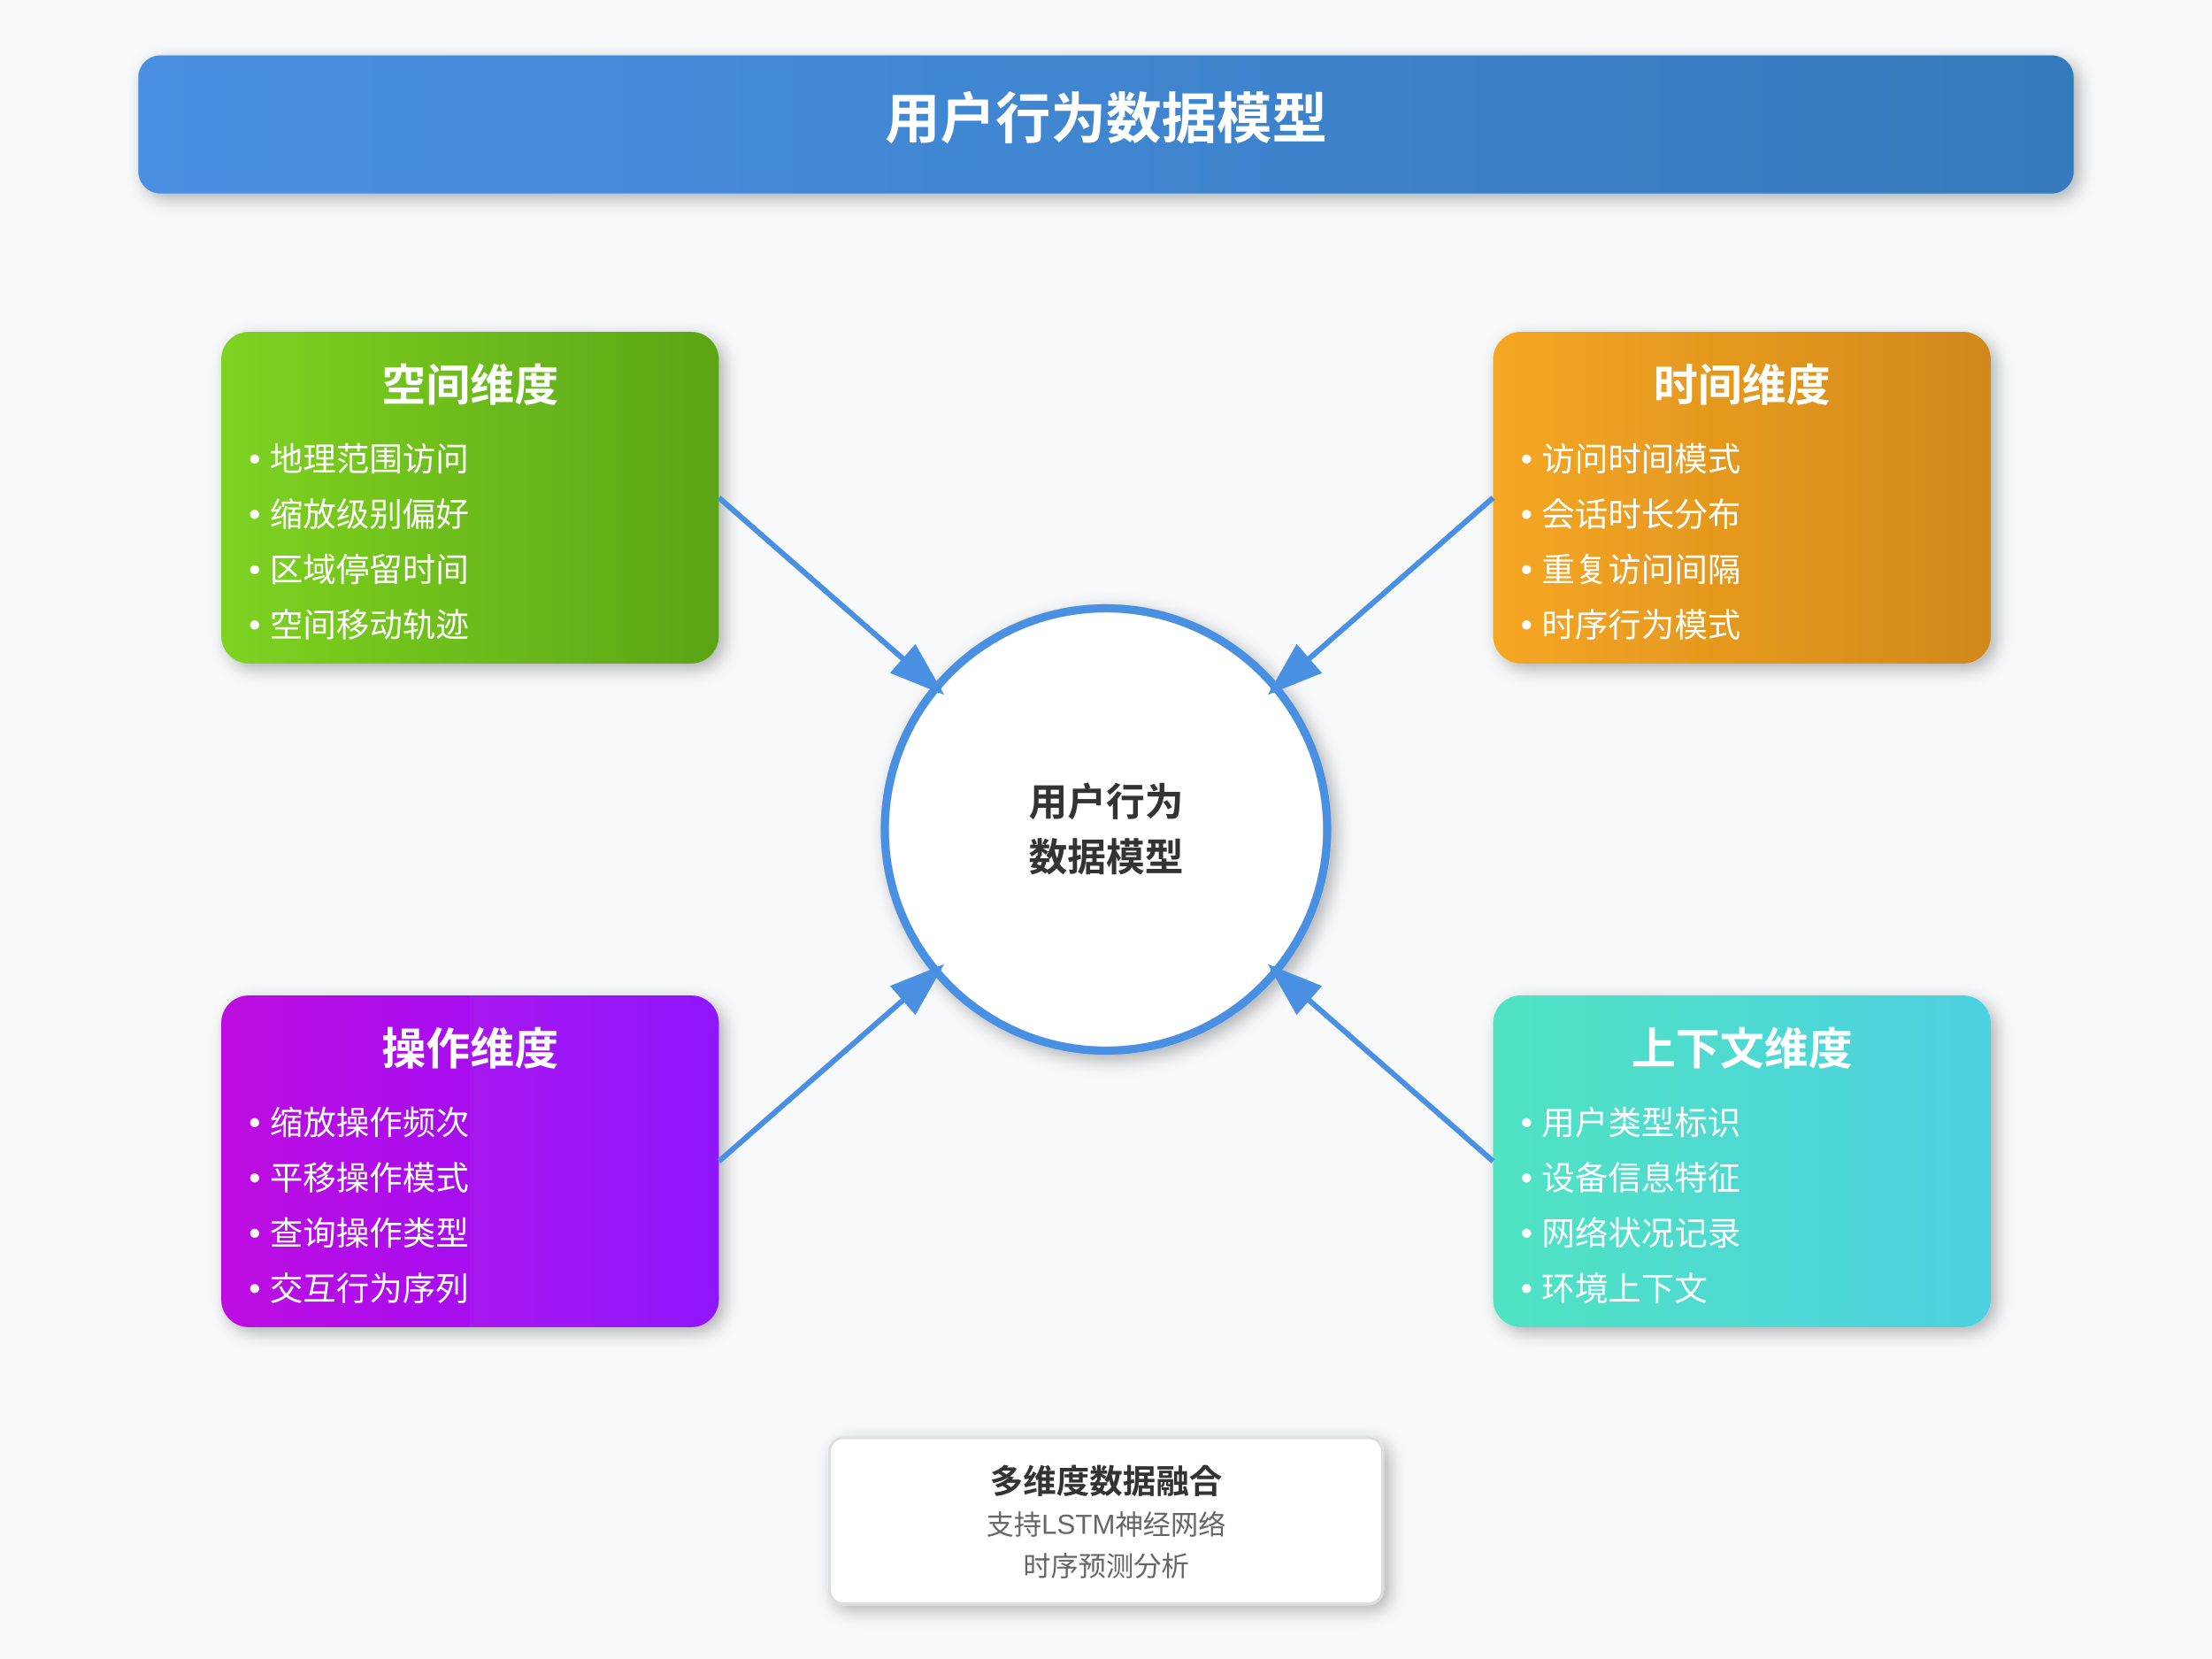
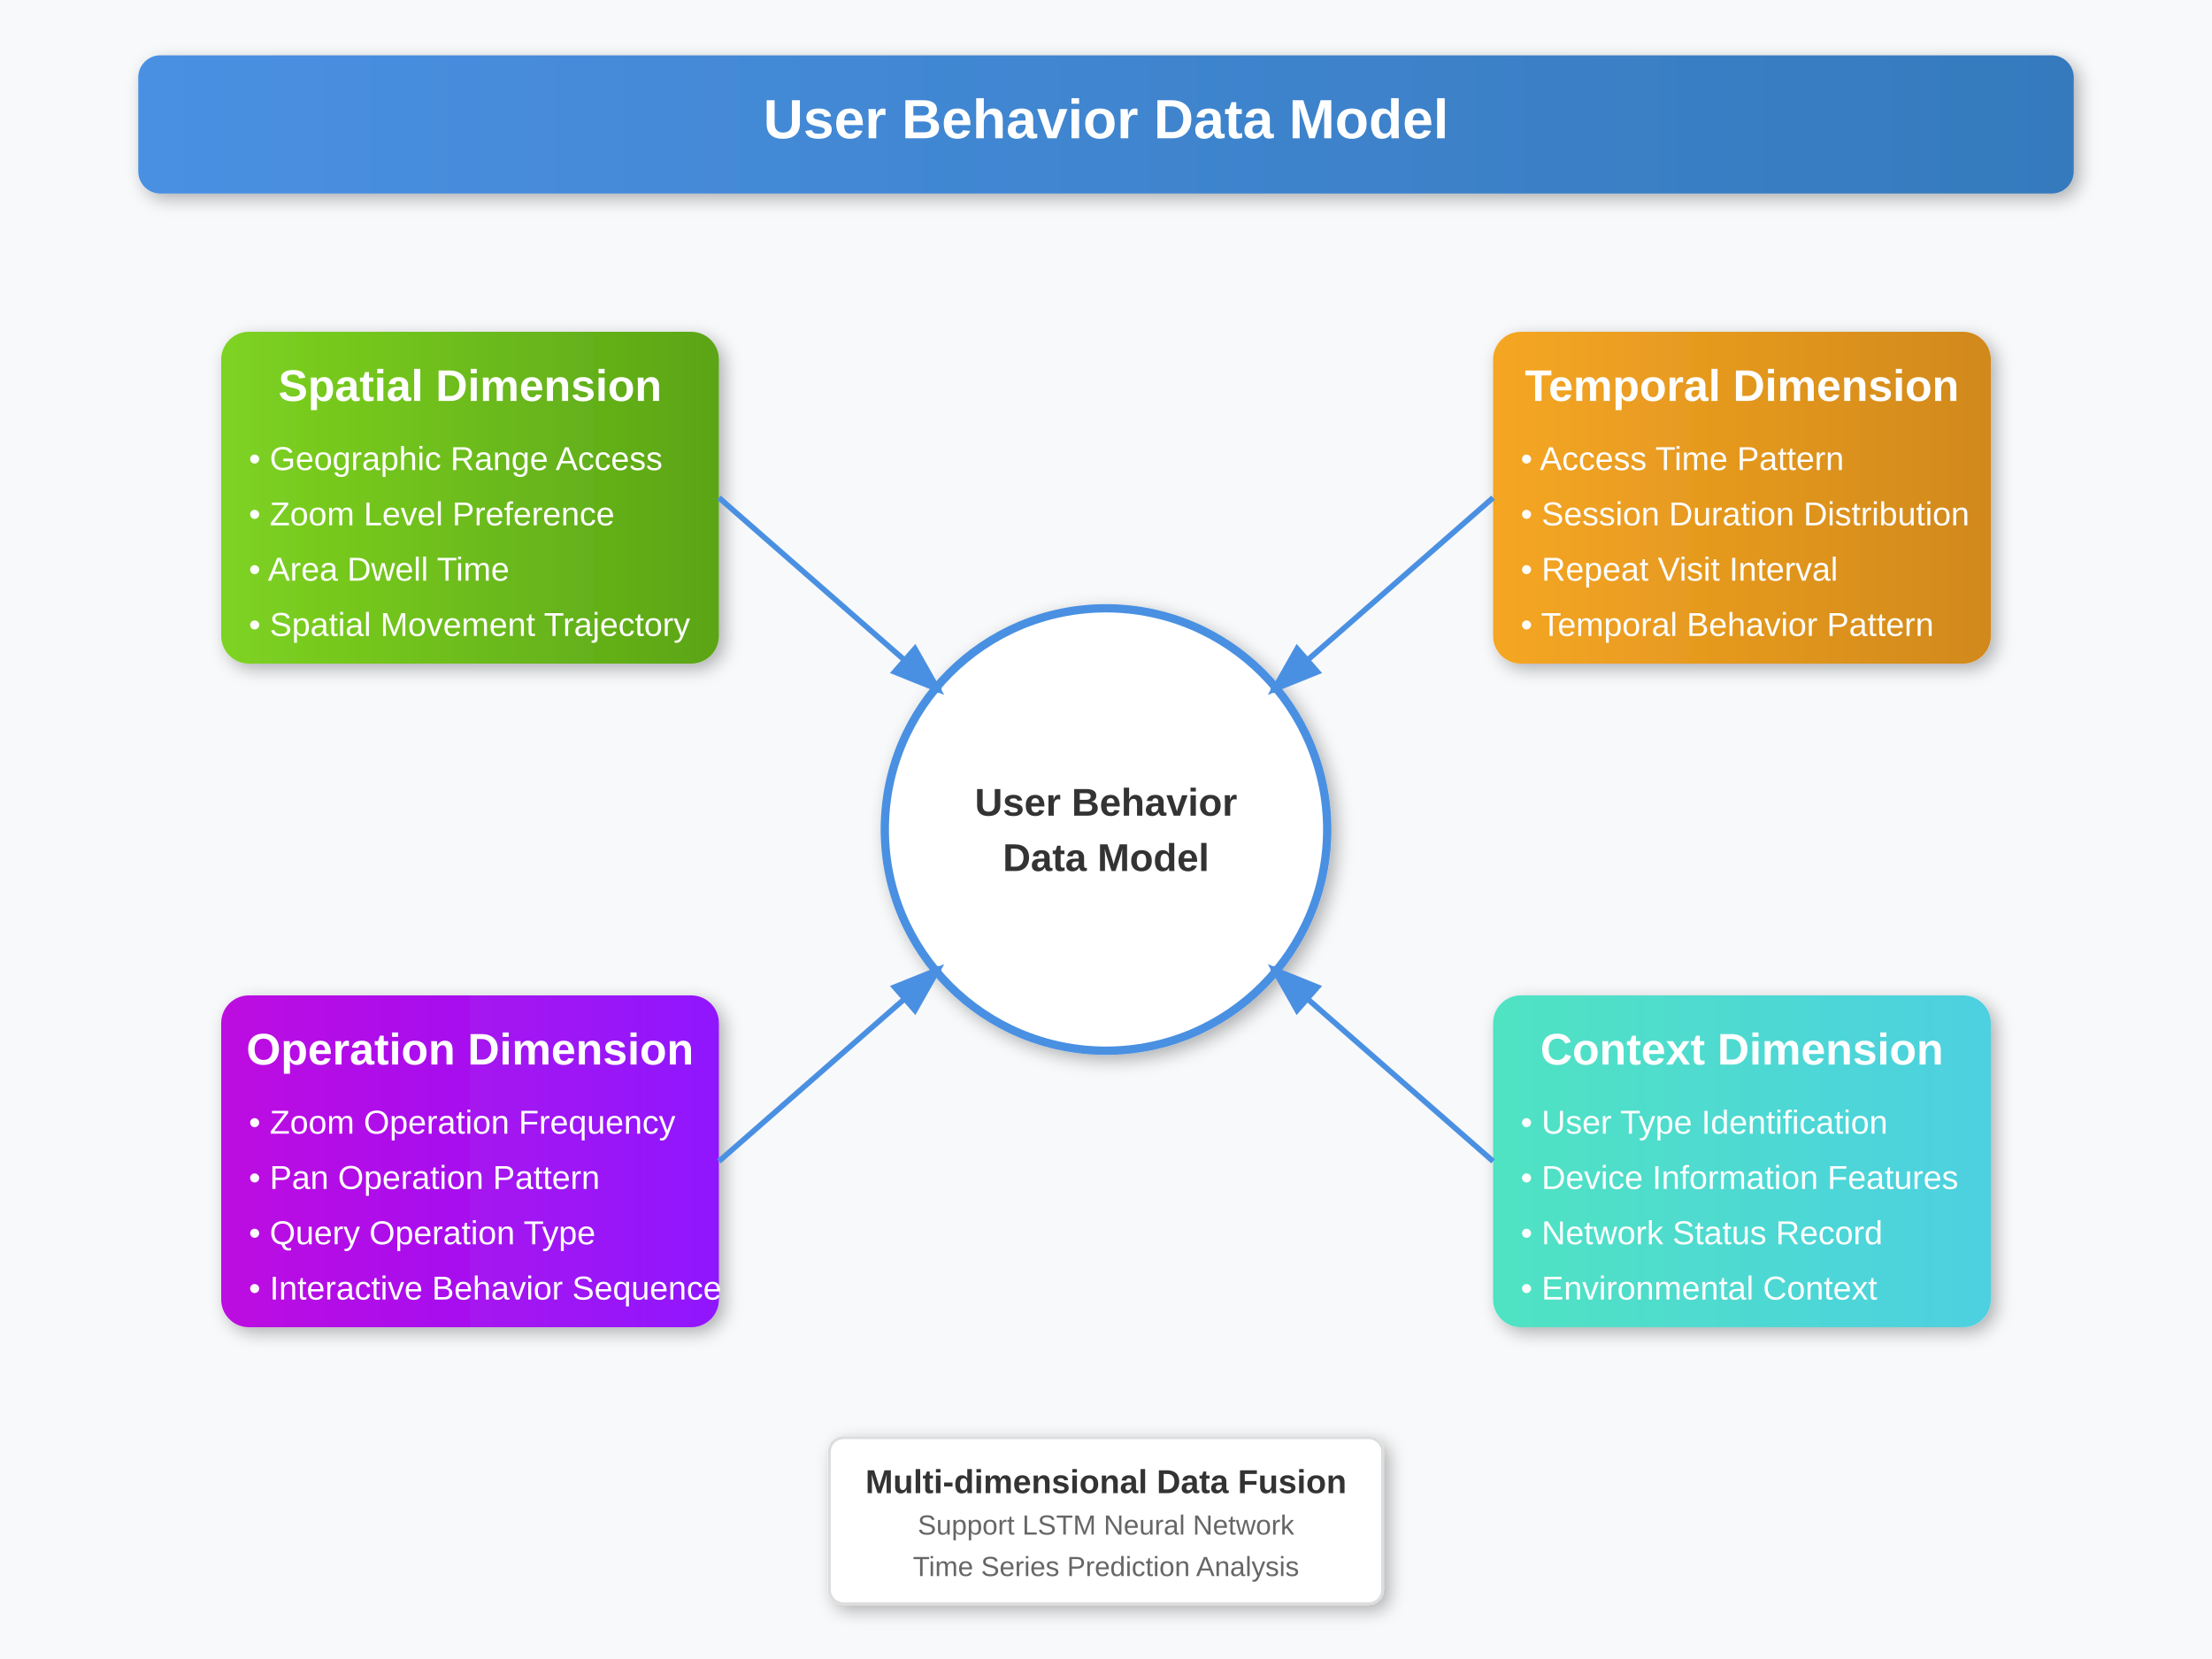
<svg xmlns="http://www.w3.org/2000/svg" width="800" height="600">
  <defs>
    <linearGradient id="headerGradient" x1="0%" y1="0%" x2="100%" y2="0%">
      <stop offset="0%" style="stop-color:#4A90E2;stop-opacity:1" />
      <stop offset="100%" style="stop-color:#357ABD;stop-opacity:1" />
    </linearGradient>
    <linearGradient id="spatialGradient" x1="0%" y1="0%" x2="100%" y2="0%">
      <stop offset="0%" style="stop-color:#7ED321;stop-opacity:1" />
      <stop offset="100%" style="stop-color:#5BA517;stop-opacity:1" />
    </linearGradient>
    <linearGradient id="temporalGradient" x1="0%" y1="0%" x2="100%" y2="0%">
      <stop offset="0%" style="stop-color:#F5A623;stop-opacity:1" />
      <stop offset="100%" style="stop-color:#D1891A;stop-opacity:1" />
    </linearGradient>
    <linearGradient id="operationGradient" x1="0%" y1="0%" x2="100%" y2="0%">
      <stop offset="0%" style="stop-color:#BD10E0;stop-opacity:1" />
      <stop offset="100%" style="stop-color:#9013FE;stop-opacity:1" />
    </linearGradient>
    <linearGradient id="contextGradient" x1="0%" y1="0%" x2="100%" y2="0%">
      <stop offset="0%" style="stop-color:#50E3C2;stop-opacity:1" />
      <stop offset="100%" style="stop-color:#4DD0E1;stop-opacity:1" />
    </linearGradient>
    <filter id="shadow" x="-20%" y="-20%" width="140%" height="140%">
      <feDropShadow dx="2" dy="2" stdDeviation="3" flood-color="#000000" flood-opacity="0.3" />
    </filter>
  </defs>
  <rect width="800" height="600" fill="#f8f9fa" />
  <rect x="50" y="20" width="700" height="50" rx="8" fill="url(#headerGradient)" filter="url(#shadow)" />
-   <text x="400" y="50" text-anchor="middle" font-family="Arial, sans-serif" font-size="20" font-weight="bold" fill="white">用户行为数据模型</text>
+   <text x="400" y="50" text-anchor="middle" font-family="Arial, sans-serif" font-size="20" font-weight="bold" fill="white">User Behavior Data Model</text>
  <circle cx="400" cy="300" r="80" fill="#ffffff" stroke="#4A90E2" stroke-width="3" filter="url(#shadow)" />
-   <text x="400" y="295" text-anchor="middle" font-family="Arial, sans-serif" font-size="14" font-weight="bold" fill="#333">用户行为</text>
-   <text x="400" y="315" text-anchor="middle" font-family="Arial, sans-serif" font-size="14" font-weight="bold" fill="#333">数据模型</text>
+   <text x="400" y="295" text-anchor="middle" font-family="Arial, sans-serif" font-size="14" font-weight="bold" fill="#333">User Behavior</text>
+   <text x="400" y="315" text-anchor="middle" font-family="Arial, sans-serif" font-size="14" font-weight="bold" fill="#333">Data Model</text>
  <rect x="80" y="120" width="180" height="120" rx="10" fill="url(#spatialGradient)" filter="url(#shadow)" />
-   <text x="170" y="145" text-anchor="middle" font-family="Arial, sans-serif" font-size="16" font-weight="bold" fill="white">空间维度</text>
-   <text x="90" y="170" font-family="Arial, sans-serif" font-size="12" fill="white">• 地理范围访问</text>
-   <text x="90" y="190" font-family="Arial, sans-serif" font-size="12" fill="white">• 缩放级别偏好</text>
-   <text x="90" y="210" font-family="Arial, sans-serif" font-size="12" fill="white">• 区域停留时间</text>
-   <text x="90" y="230" font-family="Arial, sans-serif" font-size="12" fill="white">• 空间移动轨迹</text>
+   <text x="170" y="145" text-anchor="middle" font-family="Arial, sans-serif" font-size="16" font-weight="bold" fill="white">Spatial Dimension</text>
+   <text x="90" y="170" font-family="Arial, sans-serif" font-size="12" fill="white">• Geographic Range Access</text>
+   <text x="90" y="190" font-family="Arial, sans-serif" font-size="12" fill="white">• Zoom Level Preference</text>
+   <text x="90" y="210" font-family="Arial, sans-serif" font-size="12" fill="white">• Area Dwell Time</text>
+   <text x="90" y="230" font-family="Arial, sans-serif" font-size="12" fill="white">• Spatial Movement Trajectory</text>
  <rect x="540" y="120" width="180" height="120" rx="10" fill="url(#temporalGradient)" filter="url(#shadow)" />
-   <text x="630" y="145" text-anchor="middle" font-family="Arial, sans-serif" font-size="16" font-weight="bold" fill="white">时间维度</text>
-   <text x="550" y="170" font-family="Arial, sans-serif" font-size="12" fill="white">• 访问时间模式</text>
-   <text x="550" y="190" font-family="Arial, sans-serif" font-size="12" fill="white">• 会话时长分布</text>
-   <text x="550" y="210" font-family="Arial, sans-serif" font-size="12" fill="white">• 重复访问间隔</text>
-   <text x="550" y="230" font-family="Arial, sans-serif" font-size="12" fill="white">• 时序行为模式</text>
+   <text x="630" y="145" text-anchor="middle" font-family="Arial, sans-serif" font-size="16" font-weight="bold" fill="white">Temporal Dimension</text>
+   <text x="550" y="170" font-family="Arial, sans-serif" font-size="12" fill="white">• Access Time Pattern</text>
+   <text x="550" y="190" font-family="Arial, sans-serif" font-size="12" fill="white">• Session Duration Distribution</text>
+   <text x="550" y="210" font-family="Arial, sans-serif" font-size="12" fill="white">• Repeat Visit Interval</text>
+   <text x="550" y="230" font-family="Arial, sans-serif" font-size="12" fill="white">• Temporal Behavior Pattern</text>
  <rect x="80" y="360" width="180" height="120" rx="10" fill="url(#operationGradient)" filter="url(#shadow)" />
-   <text x="170" y="385" text-anchor="middle" font-family="Arial, sans-serif" font-size="16" font-weight="bold" fill="white">操作维度</text>
-   <text x="90" y="410" font-family="Arial, sans-serif" font-size="12" fill="white">• 缩放操作频次</text>
-   <text x="90" y="430" font-family="Arial, sans-serif" font-size="12" fill="white">• 平移操作模式</text>
-   <text x="90" y="450" font-family="Arial, sans-serif" font-size="12" fill="white">• 查询操作类型</text>
-   <text x="90" y="470" font-family="Arial, sans-serif" font-size="12" fill="white">• 交互行为序列</text>
+   <text x="170" y="385" text-anchor="middle" font-family="Arial, sans-serif" font-size="16" font-weight="bold" fill="white">Operation Dimension</text>
+   <text x="90" y="410" font-family="Arial, sans-serif" font-size="12" fill="white">• Zoom Operation Frequency</text>
+   <text x="90" y="430" font-family="Arial, sans-serif" font-size="12" fill="white">• Pan Operation Pattern</text>
+   <text x="90" y="450" font-family="Arial, sans-serif" font-size="12" fill="white">• Query Operation Type</text>
+   <text x="90" y="470" font-family="Arial, sans-serif" font-size="12" fill="white">• Interactive Behavior Sequence</text>
  <rect x="540" y="360" width="180" height="120" rx="10" fill="url(#contextGradient)" filter="url(#shadow)" />
-   <text x="630" y="385" text-anchor="middle" font-family="Arial, sans-serif" font-size="16" font-weight="bold" fill="white">上下文维度</text>
-   <text x="550" y="410" font-family="Arial, sans-serif" font-size="12" fill="white">• 用户类型标识</text>
-   <text x="550" y="430" font-family="Arial, sans-serif" font-size="12" fill="white">• 设备信息特征</text>
-   <text x="550" y="450" font-family="Arial, sans-serif" font-size="12" fill="white">• 网络状况记录</text>
-   <text x="550" y="470" font-family="Arial, sans-serif" font-size="12" fill="white">• 环境上下文</text>
+   <text x="630" y="385" text-anchor="middle" font-family="Arial, sans-serif" font-size="16" font-weight="bold" fill="white">Context Dimension</text>
+   <text x="550" y="410" font-family="Arial, sans-serif" font-size="12" fill="white">• User Type Identification</text>
+   <text x="550" y="430" font-family="Arial, sans-serif" font-size="12" fill="white">• Device Information Features</text>
+   <text x="550" y="450" font-family="Arial, sans-serif" font-size="12" fill="white">• Network Status Record</text>
+   <text x="550" y="470" font-family="Arial, sans-serif" font-size="12" fill="white">• Environmental Context</text>
  <line x1="260" y1="180" x2="340" y2="250" stroke="#4A90E2" stroke-width="2" marker-end="url(#arrowhead)" />
  <line x1="540" y1="180" x2="460" y2="250" stroke="#4A90E2" stroke-width="2" marker-end="url(#arrowhead)" />
  <line x1="260" y1="420" x2="340" y2="350" stroke="#4A90E2" stroke-width="2" marker-end="url(#arrowhead)" />
  <line x1="540" y1="420" x2="460" y2="350" stroke="#4A90E2" stroke-width="2" marker-end="url(#arrowhead)" />
  <defs>
    <marker id="arrowhead" markerWidth="10" markerHeight="7" refX="9" refY="3.5" orient="auto">
      <polygon points="0 0, 10 3.5, 0 7" fill="#4A90E2" />
    </marker>
  </defs>
  <rect x="300" y="520" width="200" height="60" rx="5" fill="#ffffff" stroke="#ddd" stroke-width="1" filter="url(#shadow)" />
-   <text x="400" y="540" text-anchor="middle" font-family="Arial, sans-serif" font-size="12" font-weight="bold" fill="#333">多维度数据融合</text>
-   <text x="400" y="555" text-anchor="middle" font-family="Arial, sans-serif" font-size="10" fill="#666">支持LSTM神经网络</text>
-   <text x="400" y="570" text-anchor="middle" font-family="Arial, sans-serif" font-size="10" fill="#666">时序预测分析</text>
+   <text x="400" y="540" text-anchor="middle" font-family="Arial, sans-serif" font-size="12" font-weight="bold" fill="#333">Multi-dimensional Data Fusion</text>
+   <text x="400" y="555" text-anchor="middle" font-family="Arial, sans-serif" font-size="10" fill="#666">Support LSTM Neural Network</text>
+   <text x="400" y="570" text-anchor="middle" font-family="Arial, sans-serif" font-size="10" fill="#666">Time Series Prediction Analysis</text>
</svg>
